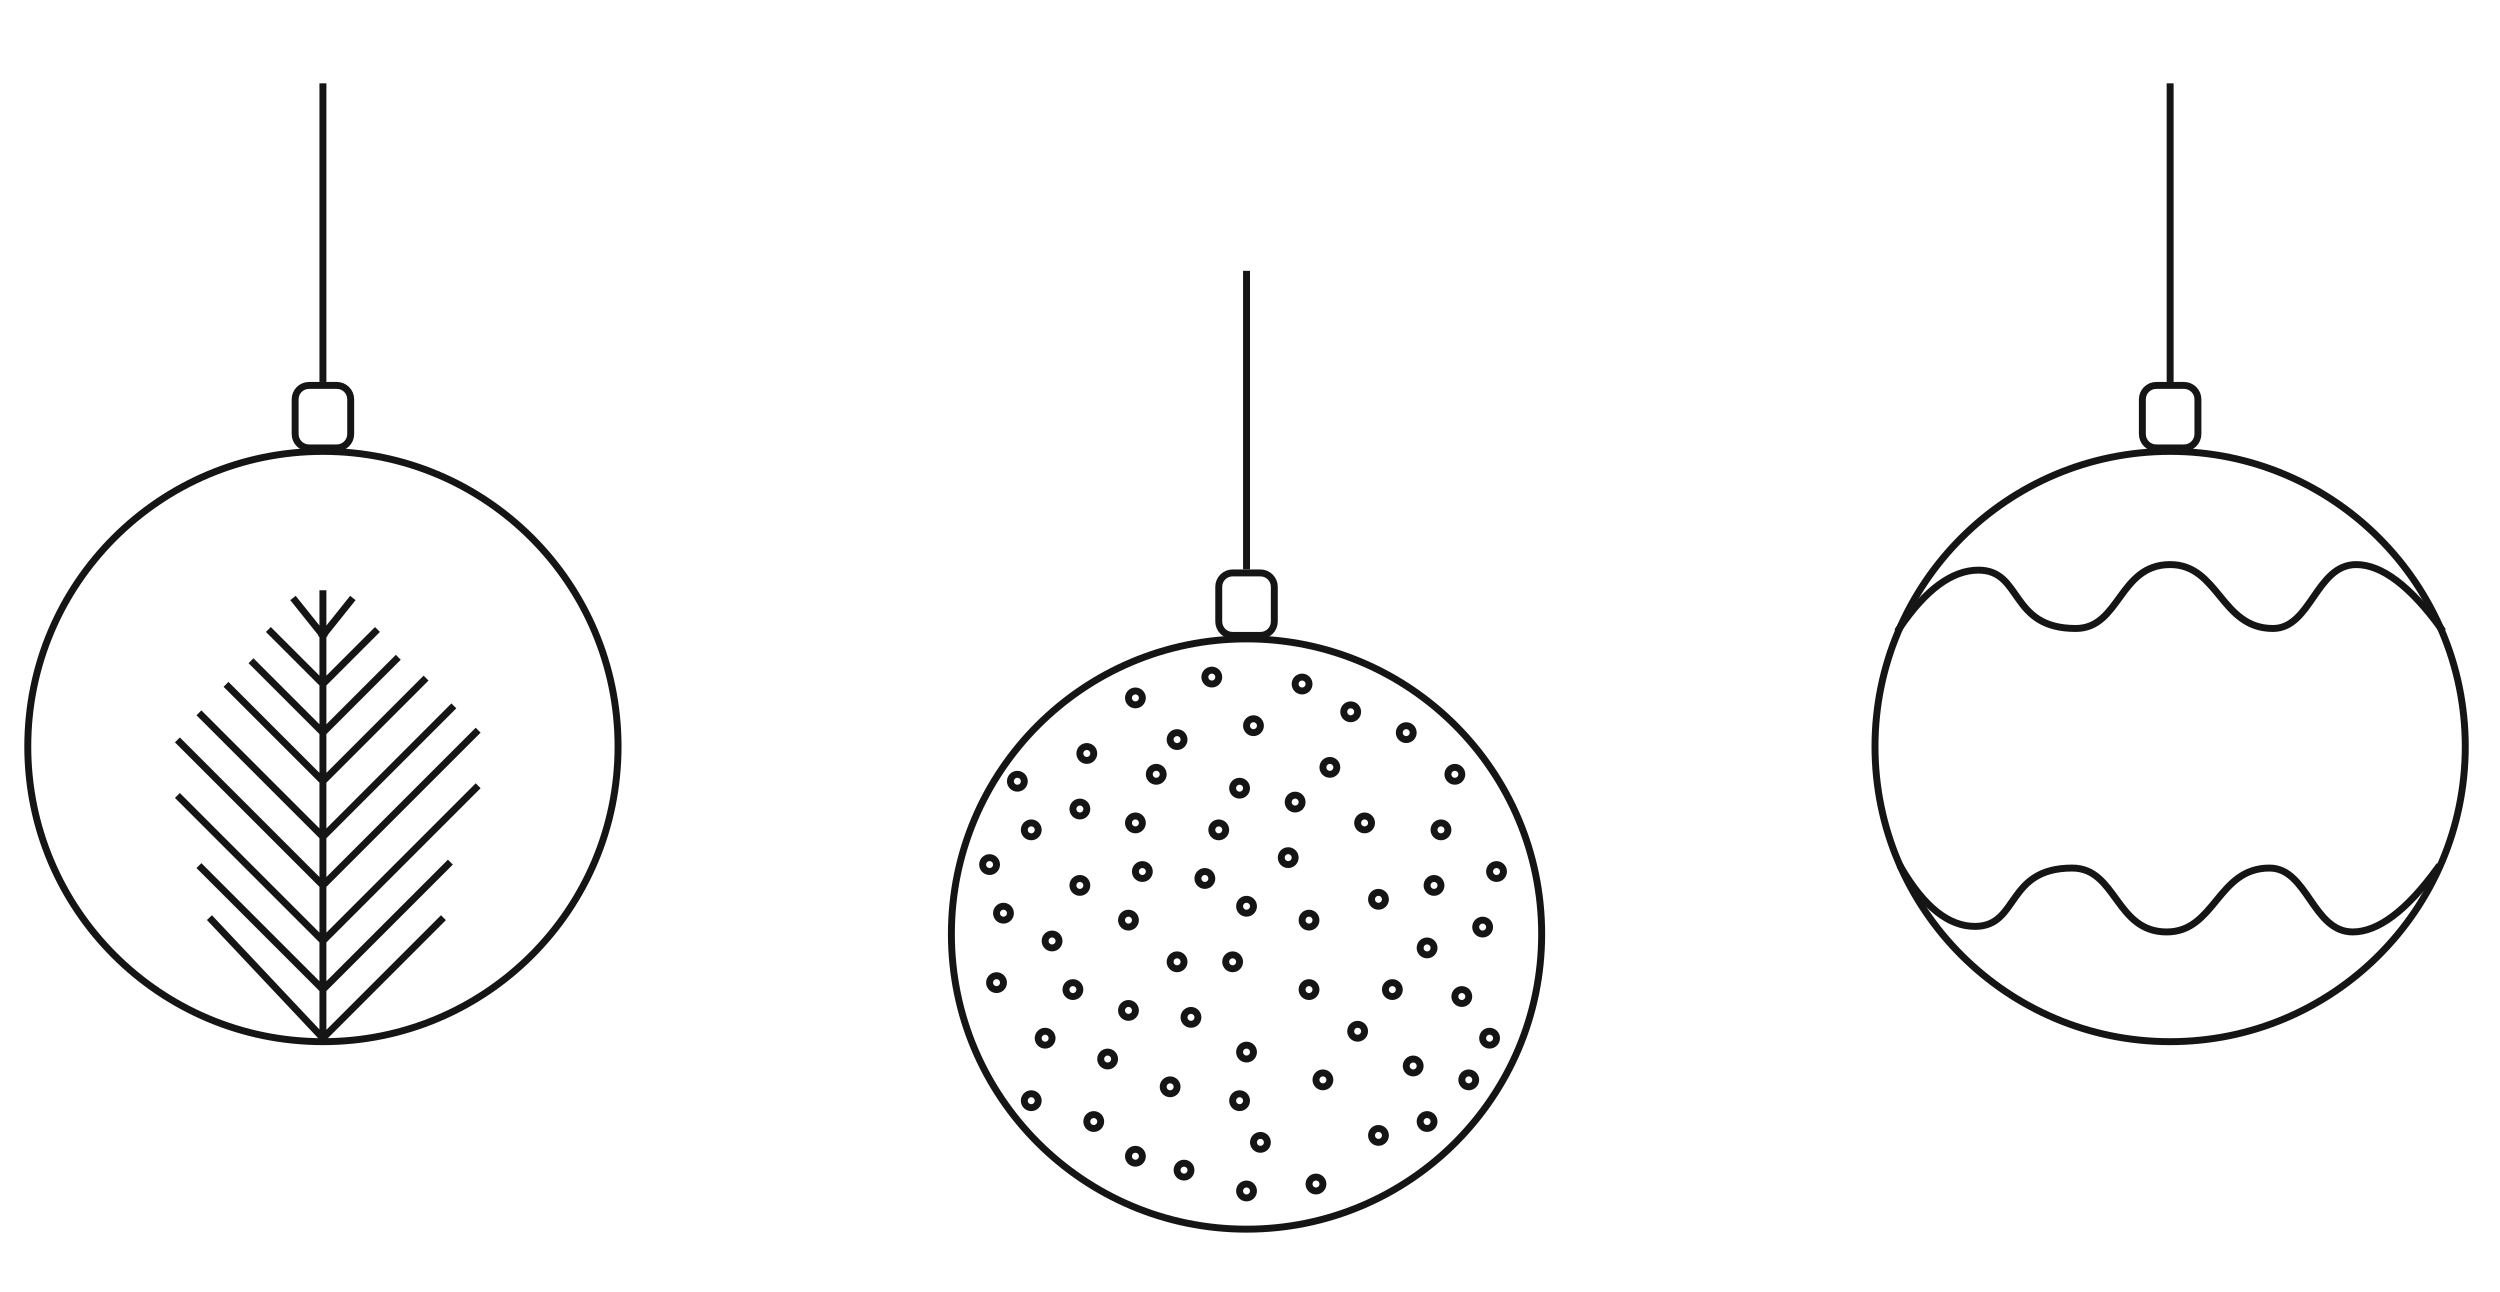
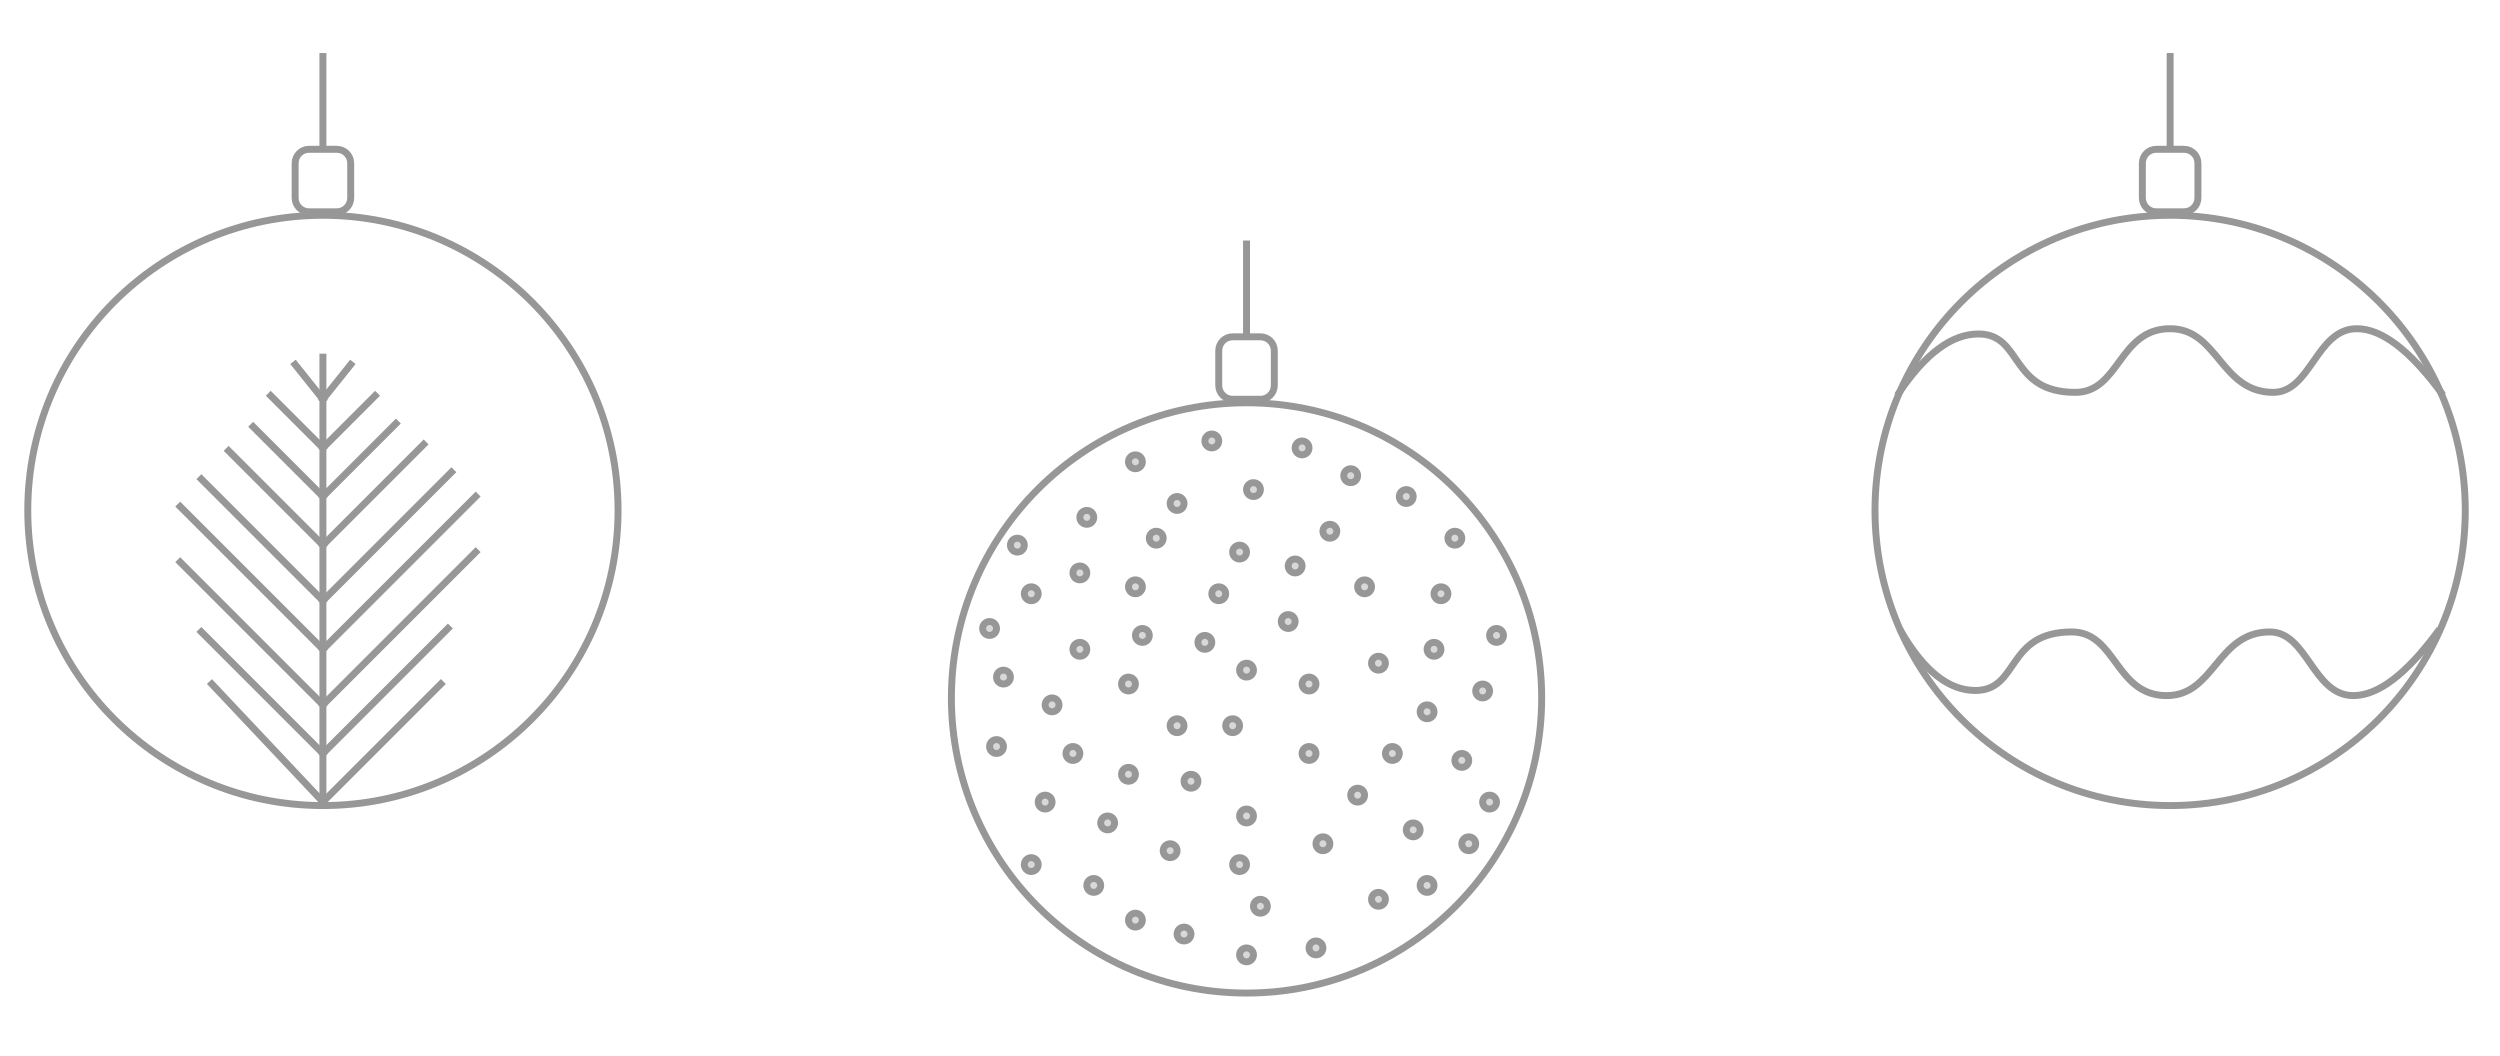
- <svg xmlns="http://www.w3.org/2000/svg" viewBox="0 0 360 186">
-   <g fill="none" fill-rule="evenodd" stroke="#151515">
-     <g transform="translate(137 39)">
-       <circle cx="42.5" cy="95.5" r="42.5" />
-       <path stroke-linecap="square" d="M42.5 42.5V.5" />
-       <rect width="8" height="9" x="38.5" y="43.5" rx="2" />
-       <circle cx="32.5" cy="67.5" r="1" />
-       <circle cx="51.5" cy="103.5" r="1" />
-       <circle cx="25.5" cy="106.5" r="1" />
-       <circle cx="61.5" cy="90.5" r="1" />
-       <circle cx="66.5" cy="114.5" r="1" />
-       <circle cx="44.5" cy="125.5" r="1" />
-       <circle cx="54.5" cy="71.5" r="1" />
-       <circle cx="36.5" cy="87.5" r="1" />
-       <circle cx="73.5" cy="104.5" r="1" />
-       <circle cx="20.5" cy="122.5" r="1" />
-       <circle cx="42.5" cy="112.5" r="1" />
-       <circle cx="14.5" cy="96.5" r="1" />
-       <circle cx="70.5" cy="80.5" r="1" />
-       <circle cx="11.5" cy="80.5" r="1" />
-       <circle cx="65.5" cy="66.5" r="1" />
-       <circle cx="48.5" cy="84.5" r="1" />
-       <circle cx="26.5" cy="79.5" r="1" />
-       <circle cx="50.5" cy="59.5" r="1" />
-       <circle cx="41.5" cy="74.5" r="1" />
-       <circle cx="40.5" cy="99.5" r="1" />
-       <circle cx="61.5" cy="124.5" r="1" />
-       <circle cx="33.5" cy="129.5" r="1" />
-       <circle cx="25.5" cy="93.5" r="1" />
-       <circle cx="76.5" cy="94.5" r="1" />
-       <circle cx="13.5" cy="110.5" r="1" />
-       <circle cx="31.5" cy="117.5" r="1" />
-       <circle cx="37.5" cy="58.5" r="1" />
-       <circle cx="19.5" cy="69.5" r="1" />
-       <circle cx="53.5" cy="116.5" r="1" />
-       <circle cx="63.5" cy="103.5" r="1" />
-       <circle cx="59.5" cy="79.5" r="1" />
-       <circle cx="51.5" cy="93.5" r="1" />
-       <circle cx="18.5" cy="88.5" r="1" />
-       <circle cx="6.5" cy="102.5" r="1" />
-       <circle cx="7.5" cy="92.5" r="1" />
-       <circle cx="78.5" cy="86.5" r="1" />
-       <circle cx="43.5" cy="65.5" r="1" />
-       <circle cx="34.5" cy="107.5" r="1" />
-       <circle cx="26.5" cy="61.5" r="1" />
-       <circle cx="74.5" cy="116.5" r="1" />
-       <circle cx="52.5" cy="131.5" r="1" />
-       <circle cx="72.5" cy="72.5" r="1" />
-       <circle cx="22.5" cy="113.5" r="1" />
-       <circle cx="5.5" cy="85.5" r="1" />
-       <circle cx="38.5" cy="80.5" r="1" />
-       <circle cx="9.5" cy="73.5" r="1" />
-       <circle cx="32.5" cy="99.5" r="1" />
-       <circle cx="17.5" cy="103.5" r="1" />
-       <circle cx="18.5" cy="77.5" r="1" />
-       <circle cx="58.5" cy="109.5" r="1" />
-       <circle cx="42.5" cy="132.5" r="1" />
-       <circle cx="41.5" cy="119.5" r="1" />
-       <circle cx="68.5" cy="122.5" r="1" />
-       <circle cx="68.5" cy="97.5" r="1" />
-       <circle cx="77.5" cy="110.5" r="1" />
-       <circle cx="42.5" cy="91.5" r="1" />
-       <circle cx="49.5" cy="76.5" r="1" />
-       <circle cx="27.5" cy="86.5" r="1" />
-       <circle cx="29.5" cy="72.5" r="1" />
-       <circle cx="69.5" cy="88.5" r="1" />
-       <circle cx="57.5" cy="63.5" r="1" />
-       <circle cx="26.5" cy="127.5" r="1" />
-       <circle cx="11.5" cy="119.5" r="1" />
-     </g>
-     <g transform="translate(4 12)">
-       <circle cx="42.5" cy="95.5" r="42.5" />
-       <path stroke-linecap="square" d="M42.5 42.5V.5" />
-       <rect width="8" height="9" x="38.5" y="43.5" rx="2" />
-       <path stroke-linecap="square" d="M42.5 137.5v-64M46.5 74.5l-4 5M42.5 79.5l-4-5M50 79l-7.5 7.5M42.5 86.5L35 79M53 83L42.5 93.5M42.5 93.5l-10-10M57 86l-14.5 14.5M42.5 100.5L28.9 86.9M61 90l-18.5 18.5M42.5 108.5L25 91M64.5 93.5l-22 22M42.5 115.5L21.9 94.9M64.5 101.5l-22 22M42.5 123.5l-20.6-20.6M60.5 112.5l-18 18M42.5 130.5L25 113M59.5 120.5l-17 17M42.5 137.5l-16-17" />
-     </g>
-     <g transform="translate(270 12)">
-       <circle cx="42.5" cy="95.5" r="42.5" />
-       <path stroke-linecap="square" d="M42.5 42.5V.5" />
-       <rect width="8" height="9" x="38.5" y="43.5" rx="2" />
-       <path stroke-linecap="square" d="M3.5 78.5c3.8-5.6 7.6-8.4 11.4-8.4 6.4 0 4.4 8.4 14 8.4 6.4 0 6.2-9.2 13.6-9.2 7 0 7.3 9.2 14.8 9.2 5.5 0 6.2-9.2 12-9.2 3.6 0 7.7 3 12.2 9.2M3.8 113c3.3 5.6 6.8 8.4 10.6 8.4 6.4 0 4.4-8.4 14-8.4 6.4 0 6.2 9.2 13.6 9.2 7 0 7.3-9.2 14.8-9.2 5.5 0 6.2 9.2 12 9.2 3.6 0 7.7-3 12.2-9.2" />
+ <svg xmlns="http://www.w3.org/2000/svg" width="360px" height="152px" viewBox="0 0 360 152" version="1.1">
+   <defs />
+   <g id="Page-1" stroke="none" stroke-width="1" fill="none" fill-rule="evenodd">
+     <g id="Artboard" stroke="#979797">
+       <g id="Group" transform="translate(137, 35)">
+         <circle id="Oval" cx="42.5" cy="65.5" r="42.5" />
+         <path d="M42.5,12.849 L42.5,0.137" id="Line" stroke-linecap="square" />
+         <rect id="Rectangle" x="38.5" y="13.5" width="8" height="9" rx="2" />
+         <circle id="Oval-2" fill="#D8D8D8" cx="32.5" cy="37.5" r="1" />
+         <circle id="Oval-2" fill="#D8D8D8" cx="51.5" cy="73.5" r="1" />
+         <circle id="Oval-2" fill="#D8D8D8" cx="25.5" cy="76.5" r="1" />
+         <circle id="Oval-2" fill="#D8D8D8" cx="61.5" cy="60.5" r="1" />
+         <circle id="Oval-2" fill="#D8D8D8" cx="66.5" cy="84.5" r="1" />
+         <circle id="Oval-2" fill="#D8D8D8" cx="44.5" cy="95.5" r="1" />
+         <circle id="Oval-2" fill="#D8D8D8" cx="54.5" cy="41.5" r="1" />
+         <circle id="Oval-2" fill="#D8D8D8" cx="36.5" cy="57.5" r="1" />
+         <circle id="Oval-2" fill="#D8D8D8" cx="73.5" cy="74.5" r="1" />
+         <circle id="Oval-2" fill="#D8D8D8" cx="20.5" cy="92.5" r="1" />
+         <circle id="Oval-2" fill="#D8D8D8" cx="42.5" cy="82.5" r="1" />
+         <circle id="Oval-2" fill="#D8D8D8" cx="14.5" cy="66.5" r="1" />
+         <circle id="Oval-2" fill="#D8D8D8" cx="70.5" cy="50.5" r="1" />
+         <circle id="Oval-2" fill="#D8D8D8" cx="11.5" cy="50.5" r="1" />
+         <circle id="Oval-2" fill="#D8D8D8" cx="65.5" cy="36.5" r="1" />
+         <circle id="Oval-2" fill="#D8D8D8" cx="48.5" cy="54.5" r="1" />
+         <circle id="Oval-2" fill="#D8D8D8" cx="26.5" cy="49.5" r="1" />
+         <circle id="Oval-2" fill="#D8D8D8" cx="50.5" cy="29.5" r="1" />
+         <circle id="Oval-2" fill="#D8D8D8" cx="41.5" cy="44.5" r="1" />
+         <circle id="Oval-2" fill="#D8D8D8" cx="40.5" cy="69.5" r="1" />
+         <circle id="Oval-2" fill="#D8D8D8" cx="61.5" cy="94.5" r="1" />
+         <circle id="Oval-2" fill="#D8D8D8" cx="33.5" cy="99.5" r="1" />
+         <circle id="Oval-2" fill="#D8D8D8" cx="25.5" cy="63.5" r="1" />
+         <circle id="Oval-2" fill="#D8D8D8" cx="76.5" cy="64.5" r="1" />
+         <circle id="Oval-2" fill="#D8D8D8" cx="13.5" cy="80.5" r="1" />
+         <circle id="Oval-2" fill="#D8D8D8" cx="31.5" cy="87.5" r="1" />
+         <circle id="Oval-2" fill="#D8D8D8" cx="37.5" cy="28.5" r="1" />
+         <circle id="Oval-2" fill="#D8D8D8" cx="19.5" cy="39.5" r="1" />
+         <circle id="Oval-2" fill="#D8D8D8" cx="53.5" cy="86.5" r="1" />
+         <circle id="Oval-2" fill="#D8D8D8" cx="63.5" cy="73.5" r="1" />
+         <circle id="Oval-2" fill="#D8D8D8" cx="59.5" cy="49.5" r="1" />
+         <circle id="Oval-2" fill="#D8D8D8" cx="51.5" cy="63.5" r="1" />
+         <circle id="Oval-2" fill="#D8D8D8" cx="18.5" cy="58.5" r="1" />
+         <circle id="Oval-2" fill="#D8D8D8" cx="6.5" cy="72.5" r="1" />
+         <circle id="Oval-2" fill="#D8D8D8" cx="7.5" cy="62.5" r="1" />
+         <circle id="Oval-2" fill="#D8D8D8" cx="78.5" cy="56.5" r="1" />
+         <circle id="Oval-2" fill="#D8D8D8" cx="43.5" cy="35.5" r="1" />
+         <circle id="Oval-2" fill="#D8D8D8" cx="34.5" cy="77.5" r="1" />
+         <circle id="Oval-2" fill="#D8D8D8" cx="26.5" cy="31.5" r="1" />
+         <circle id="Oval-2" fill="#D8D8D8" cx="74.5" cy="86.5" r="1" />
+         <circle id="Oval-2" fill="#D8D8D8" cx="52.5" cy="101.5" r="1" />
+         <circle id="Oval-2" fill="#D8D8D8" cx="72.5" cy="42.5" r="1" />
+         <circle id="Oval-2" fill="#D8D8D8" cx="22.5" cy="83.5" r="1" />
+         <circle id="Oval-2" fill="#D8D8D8" cx="5.5" cy="55.5" r="1" />
+         <circle id="Oval-2" fill="#D8D8D8" cx="38.5" cy="50.5" r="1" />
+         <circle id="Oval-2" fill="#D8D8D8" cx="9.5" cy="43.5" r="1" />
+         <circle id="Oval-2" fill="#D8D8D8" cx="32.5" cy="69.5" r="1" />
+         <circle id="Oval-2" fill="#D8D8D8" cx="17.5" cy="73.5" r="1" />
+         <circle id="Oval-2" fill="#D8D8D8" cx="18.5" cy="47.5" r="1" />
+         <circle id="Oval-2" fill="#D8D8D8" cx="58.5" cy="79.5" r="1" />
+         <circle id="Oval-2" fill="#D8D8D8" cx="42.5" cy="102.5" r="1" />
+         <circle id="Oval-2" fill="#D8D8D8" cx="41.5" cy="89.5" r="1" />
+         <circle id="Oval-2" fill="#D8D8D8" cx="68.5" cy="92.5" r="1" />
+         <circle id="Oval-2" fill="#D8D8D8" cx="68.5" cy="67.5" r="1" />
+         <circle id="Oval-2" fill="#D8D8D8" cx="77.5" cy="80.5" r="1" />
+         <circle id="Oval-2" fill="#D8D8D8" cx="42.5" cy="61.5" r="1" />
+         <circle id="Oval-2" fill="#D8D8D8" cx="49.5" cy="46.5" r="1" />
+         <circle id="Oval-2" fill="#D8D8D8" cx="27.5" cy="56.5" r="1" />
+         <circle id="Oval-2" fill="#D8D8D8" cx="29.5" cy="42.5" r="1" />
+         <circle id="Oval-2" fill="#D8D8D8" cx="69.5" cy="58.5" r="1" />
+         <circle id="Oval-2" fill="#D8D8D8" cx="57.5" cy="33.5" r="1" />
+         <circle id="Oval-2" fill="#D8D8D8" cx="26.5" cy="97.5" r="1" />
+         <circle id="Oval-2" fill="#D8D8D8" cx="11.5" cy="89.5" r="1" />
+       </g>
+       <g id="Group-2" transform="translate(4, 8)">
+         <circle id="Oval" cx="42.5" cy="65.5" r="42.5" />
+         <path d="M42.5,12.849 L42.5,0.137" id="Line" stroke-linecap="square" />
+         <rect id="Rectangle" x="38.5" y="13.5" width="8" height="9" rx="2" />
+         <path d="M42.5,107.5 L42.5,43.43" id="Line-2" stroke-linecap="square" />
+         <path d="M46.5,49.5 L42.5,44.5" id="Line-3" stroke-linecap="square" transform="translate(44.5, 47) scale(1, -1) translate(-44.5, -47) " />
+         <path d="M42.5,49.5 L38.5,44.5" id="Line-3" stroke-linecap="square" />
+         <path d="M50.017,56.017 L42.5,48.5" id="Line-3" stroke-linecap="square" transform="translate(46.5, 52.5) scale(1, -1) translate(-46.5, -52.5) " />
+         <path d="M42.5,56.5 L34.983,48.983" id="Line-3" stroke-linecap="square" />
+         <path d="M53.012,63.012 L42.5,52.5" id="Line-3" stroke-linecap="square" transform="translate(48, 58) scale(1, -1) translate(-48, -58) " />
+         <path d="M42.5,63.5 L32.45,53.45" id="Line-3" stroke-linecap="square" />
+         <path d="M57.009,70.009 L42.5,55.5" id="Line-3" stroke-linecap="square" transform="translate(50, 63) scale(1, -1) translate(-50, -63) " />
+         <path d="M42.5,70.5 L28.917,56.917" id="Line-3" stroke-linecap="square" />
+         <path d="M61.007,78.007 L42.5,59.5" id="Line-3" stroke-linecap="square" transform="translate(52, 69) scale(1, -1) translate(-52, -69) " />
+         <path d="M42.5,78.5 L24.993,60.993" id="Line-3" stroke-linecap="square" />
+         <path d="M64.5,85.5 L42.5,63.5" id="Line-3" stroke-linecap="square" transform="translate(53.5, 74.5) scale(1, -1) translate(-53.5, -74.5) " />
+         <path d="M42.5,85.5 L21.945,64.945" id="Line-3" stroke-linecap="square" />
+         <path d="M64.5,93.5 L42.5,71.5" id="Line-3" stroke-linecap="square" transform="translate(53.5, 82.5) scale(1, -1) translate(-53.5, -82.5) " />
+         <path d="M42.5,93.5 L21.945,72.945" id="Line-3" stroke-linecap="square" />
+         <path d="M60.5,100.5 L42.5,82.5" id="Line-3" stroke-linecap="square" transform="translate(51.5, 91.5) scale(1, -1) translate(-51.5, -91.5) " />
+         <path d="M42.5,100.5 L24.993,82.993" id="Line-3" stroke-linecap="square" />
+         <path d="M59.489,107.511 L42.5,90.522" id="Line-3" stroke-linecap="square" transform="translate(51, 99) scale(1, -1) translate(-51, -99) " />
+         <path d="M42.5,107.477 L26.5,90.5" id="Line-3" stroke-linecap="square" />
+       </g>
+       <g id="Group-3" transform="translate(270, 8)">
+         <circle id="Oval" cx="42.5" cy="65.5" r="42.5" />
+         <path d="M42.5,12.849 L42.5,0.137" id="Line" stroke-linecap="square" />
+         <rect id="Rectangle" x="38.5" y="13.5" width="8" height="9" rx="2" />
+         <path d="M3.5,48.5 C7.286,42.896 11.083,40.094 14.891,40.094 C21.305,40.094 19.302,48.5 28.838,48.5 C35.256,48.5 35.084,39.333 42.5,39.333 C49.416,39.333 49.759,48.5 57.348,48.5 C62.785,48.5 63.547,39.333 69.385,39.333 C72.934,39.333 76.972,42.388 81.5,48.5" id="Line-4" stroke-linecap="square" />
+         <path d="M3.798,92.167 C7.08,86.549 10.625,83.74 14.434,83.74 C20.848,83.74 18.802,92.167 28.338,92.167 C34.756,92.167 34.584,83 42,83 C48.916,83 49.259,92.167 56.848,92.167 C62.285,92.167 63.047,83 68.885,83 C72.434,83 76.472,86.056 81,92.167" id="Line-4" stroke-linecap="square" transform="translate(42.39875, 87.58368) scale(1, -1) translate(-42.39875, -87.58368) " />
+       </g>
    </g>
  </g>
</svg>
